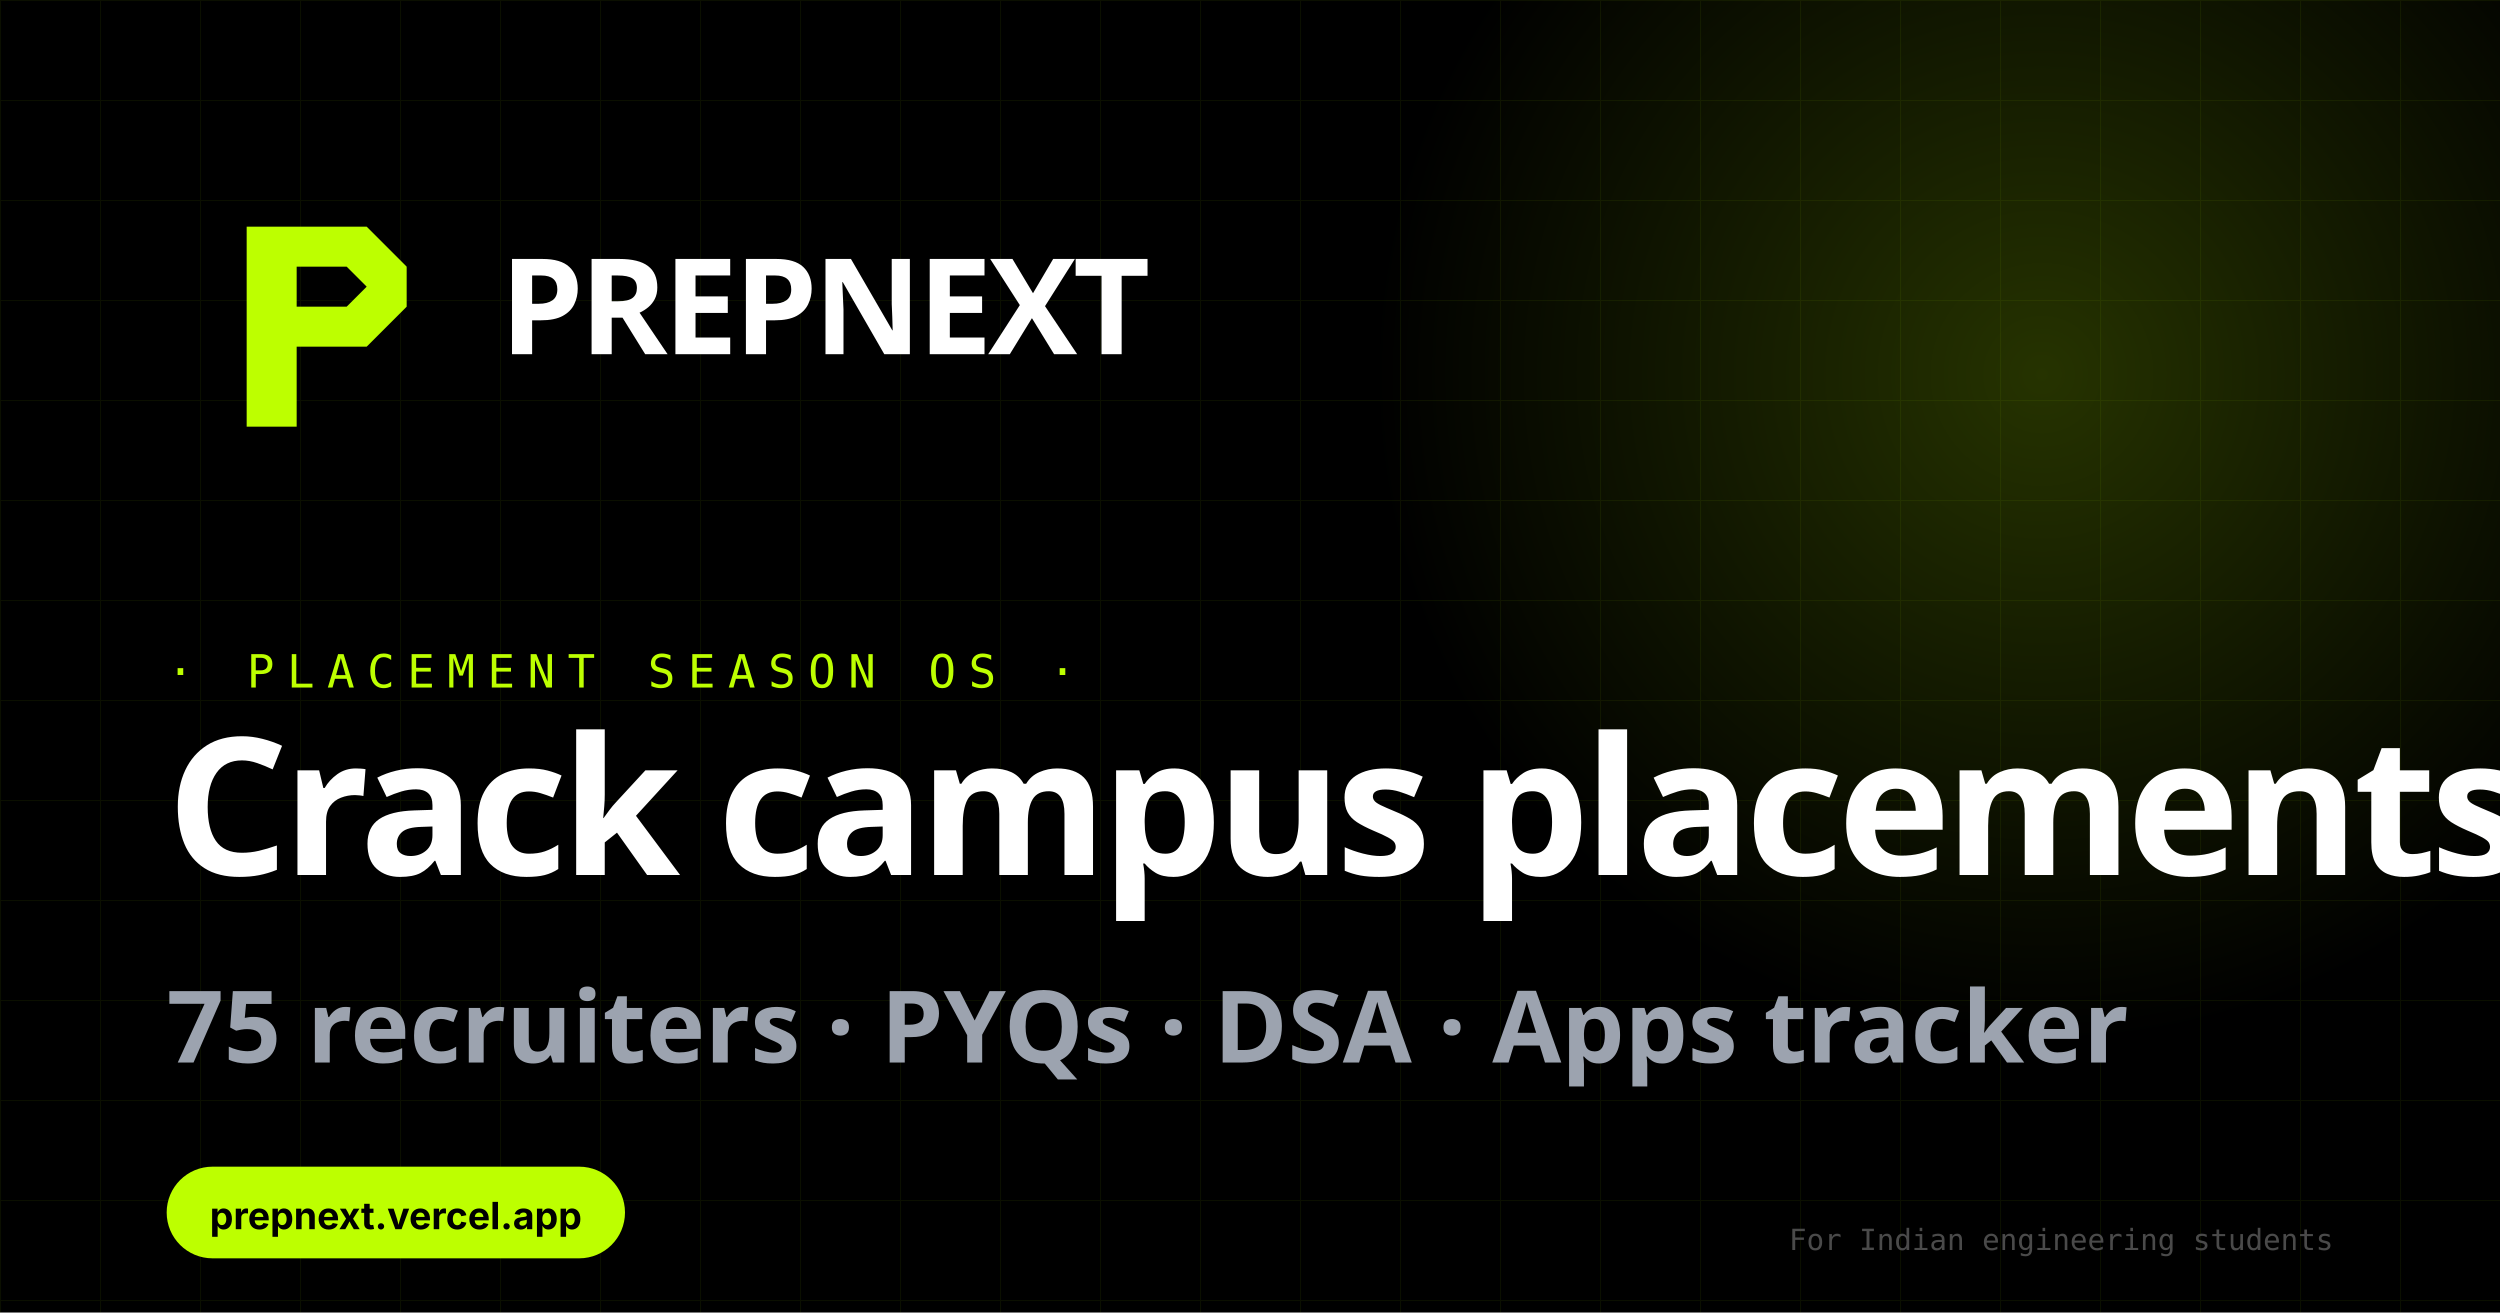
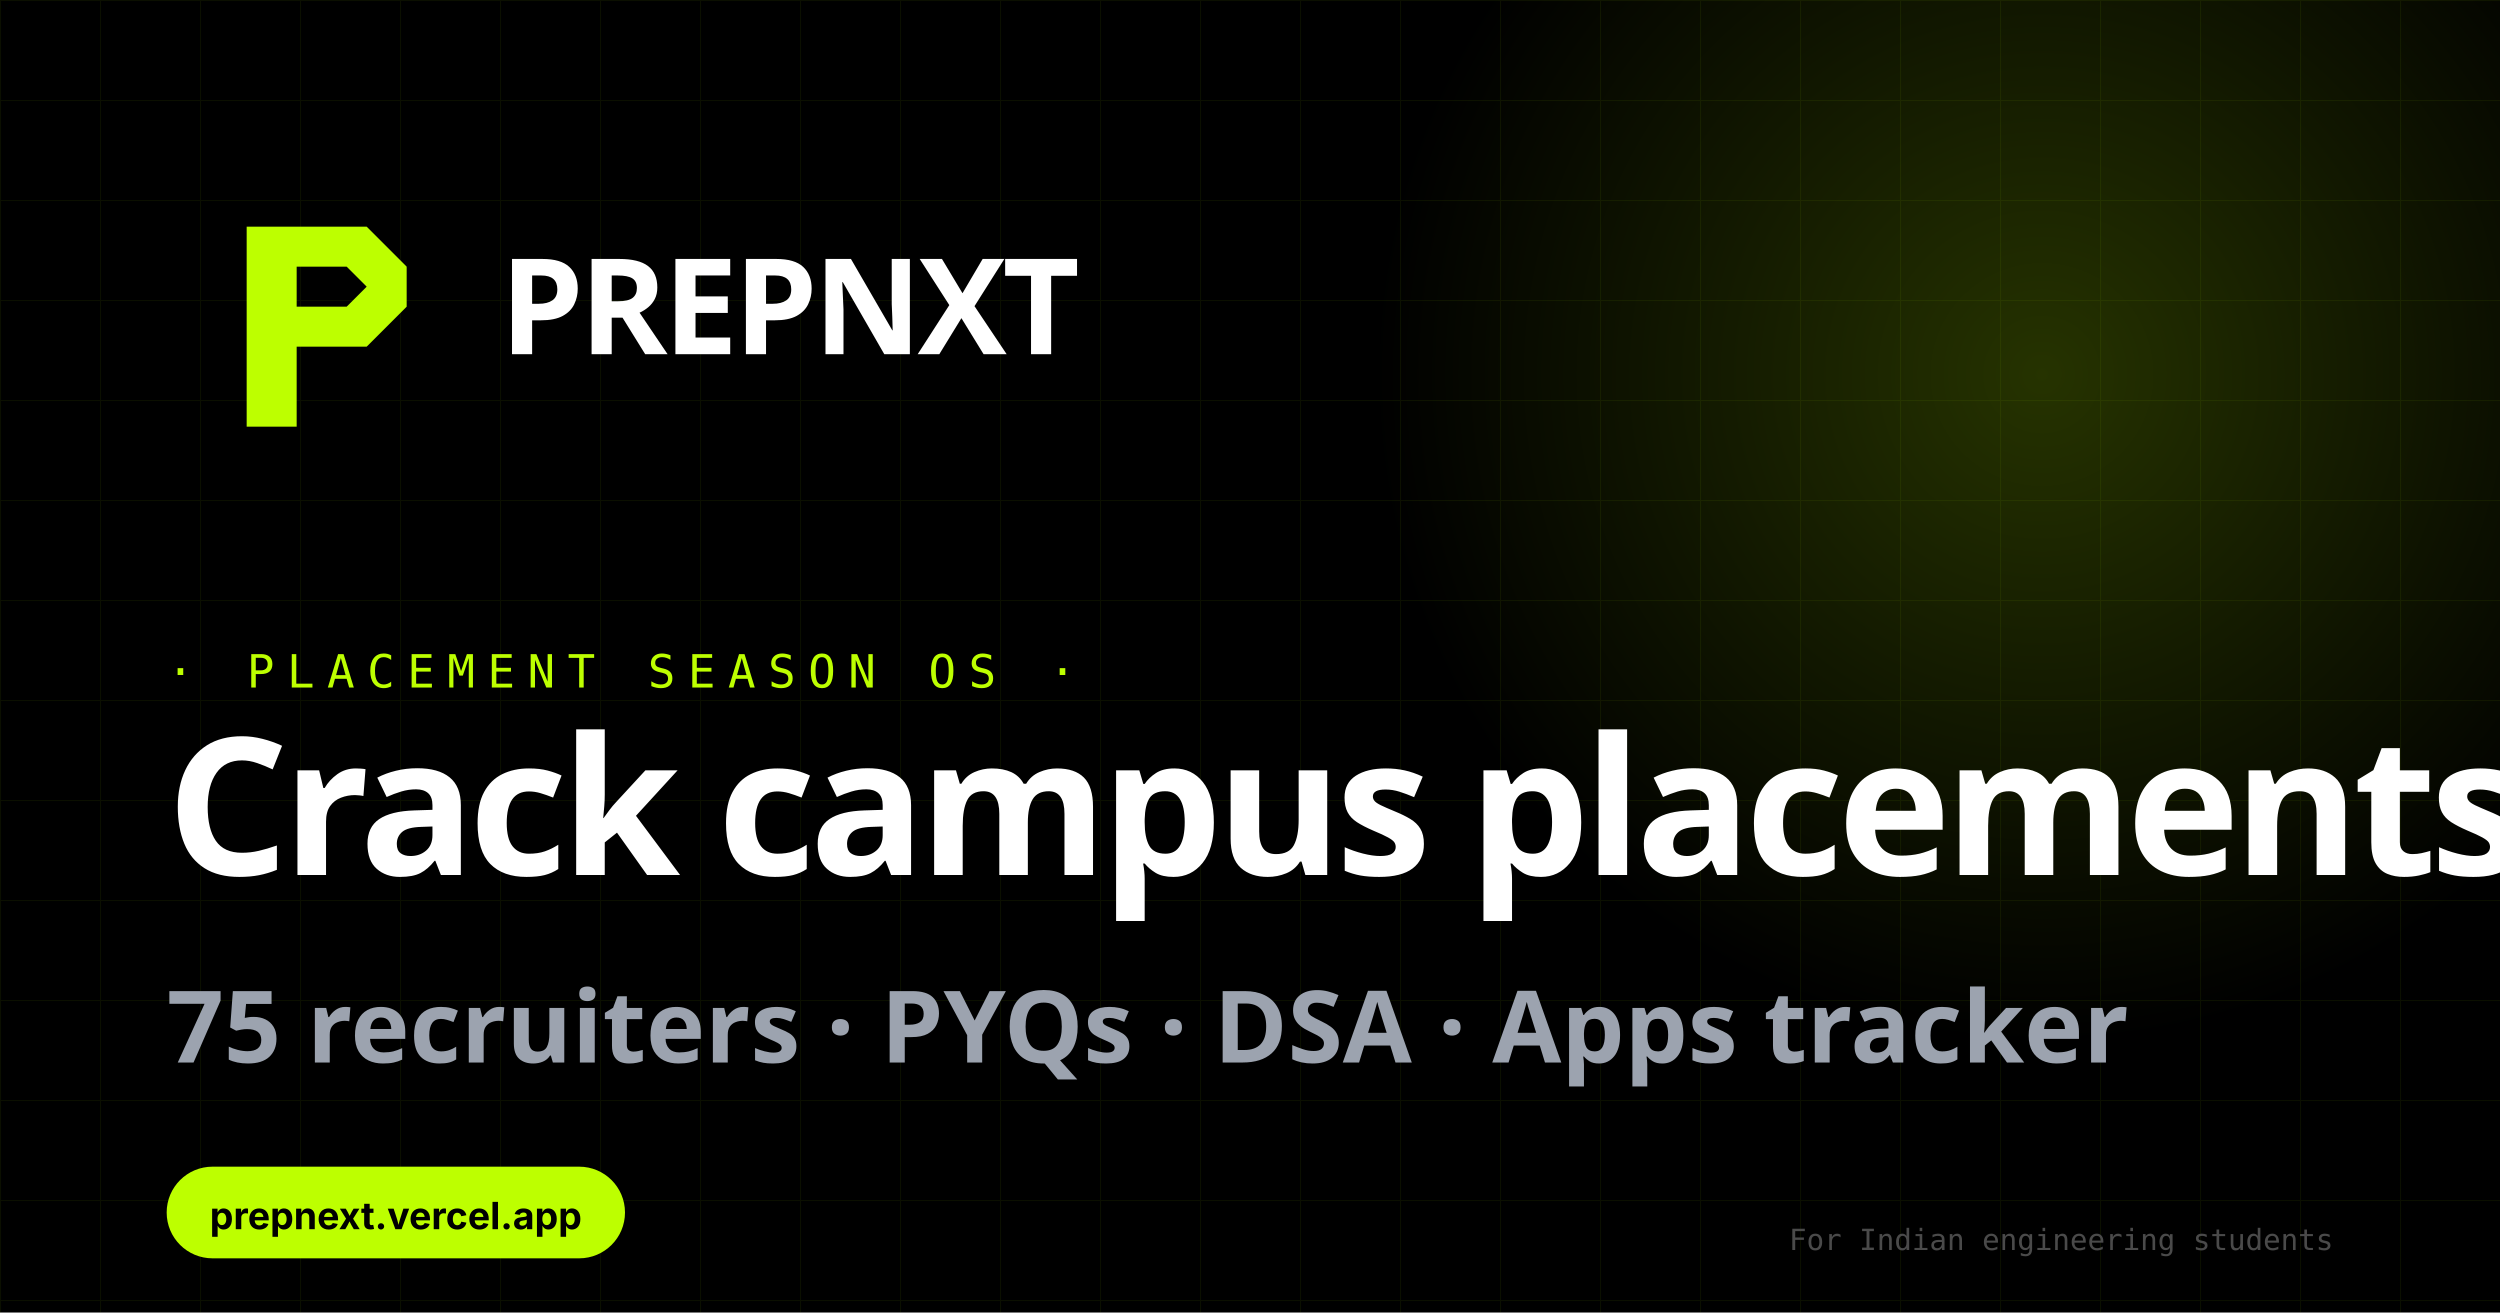
<svg xmlns="http://www.w3.org/2000/svg" viewBox="0 0 1200 630">
  <defs>
    <pattern id="g" x="0" y="0" width="48" height="48" patternUnits="userSpaceOnUse">
      <path d="M 48 0 L 0 0 0 48" fill="none" stroke="#BDFF00" stroke-opacity="0.06" stroke-width="1" />
    </pattern>
    <radialGradient id="glow" cx="0.5" cy="0.5">
      <stop offset="0" stop-color="#BDFF00" stop-opacity="0.20" />
      <stop offset="1" stop-color="#BDFF00" stop-opacity="0" />
    </radialGradient>
  </defs>
  <rect width="1200" height="630" fill="#000000" />
  <rect width="1200" height="630" fill="url(#g)" />
  <circle cx="980" cy="180" r="320" fill="url(#glow)" />
  <g transform="translate(80,80) scale(0.30)">
    <path fill="#BDFF00" fill-rule="evenodd" d="M 128 96 L 320 96 L 384 160 L 384 224 L 320 288 L 208 288 L 208 416 L 128 416 Z M 208 160 L 208 224 L 288 224 L 320 192 L 288 160 Z" />
  </g>
-   <text x="240" y="170" font-family="'Bricolage Grotesque', system-ui, sans-serif" font-size="64" font-weight="800" fill="#FFFFFF" letter-spacing="-2">PREPNEXT</text>
+   <text x="240" y="170" font-family="'Bricolage Grotesque', system-ui, sans-serif" font-size="64" font-weight="800" fill="#FFFFFF" letter-spacing="-2">PREPNXT</text>
  <text x="80" y="330" font-family="'JetBrains Mono', monospace" font-size="22" fill="#BDFF00" letter-spacing="6">· PLACEMENT SEASON OS ·</text>
  <text x="80" y="420" font-family="'Bricolage Grotesque', system-ui, sans-serif" font-size="92" font-weight="800" fill="#FFFFFF" letter-spacing="-3">Crack campus placements.</text>
  <text x="80" y="510" font-family="'Bricolage Grotesque', system-ui, sans-serif" font-size="48" font-weight="600" fill="#9CA3AF">75 recruiters · PYQs · DSA · Apps tracker</text>
  <g transform="translate(80,560)">
    <rect width="220" height="44" rx="22" fill="#BDFF00" />
    <text x="110" y="30" font-family="'Inter', system-ui, sans-serif" font-size="18" font-weight="700" fill="#000000" text-anchor="middle">prepnext.vercel.app</text>
  </g>
  <text x="1120" y="600" font-family="'JetBrains Mono', monospace" font-size="14" fill="#4A4A4A" text-anchor="end">For Indian engineering students</text>
</svg>
